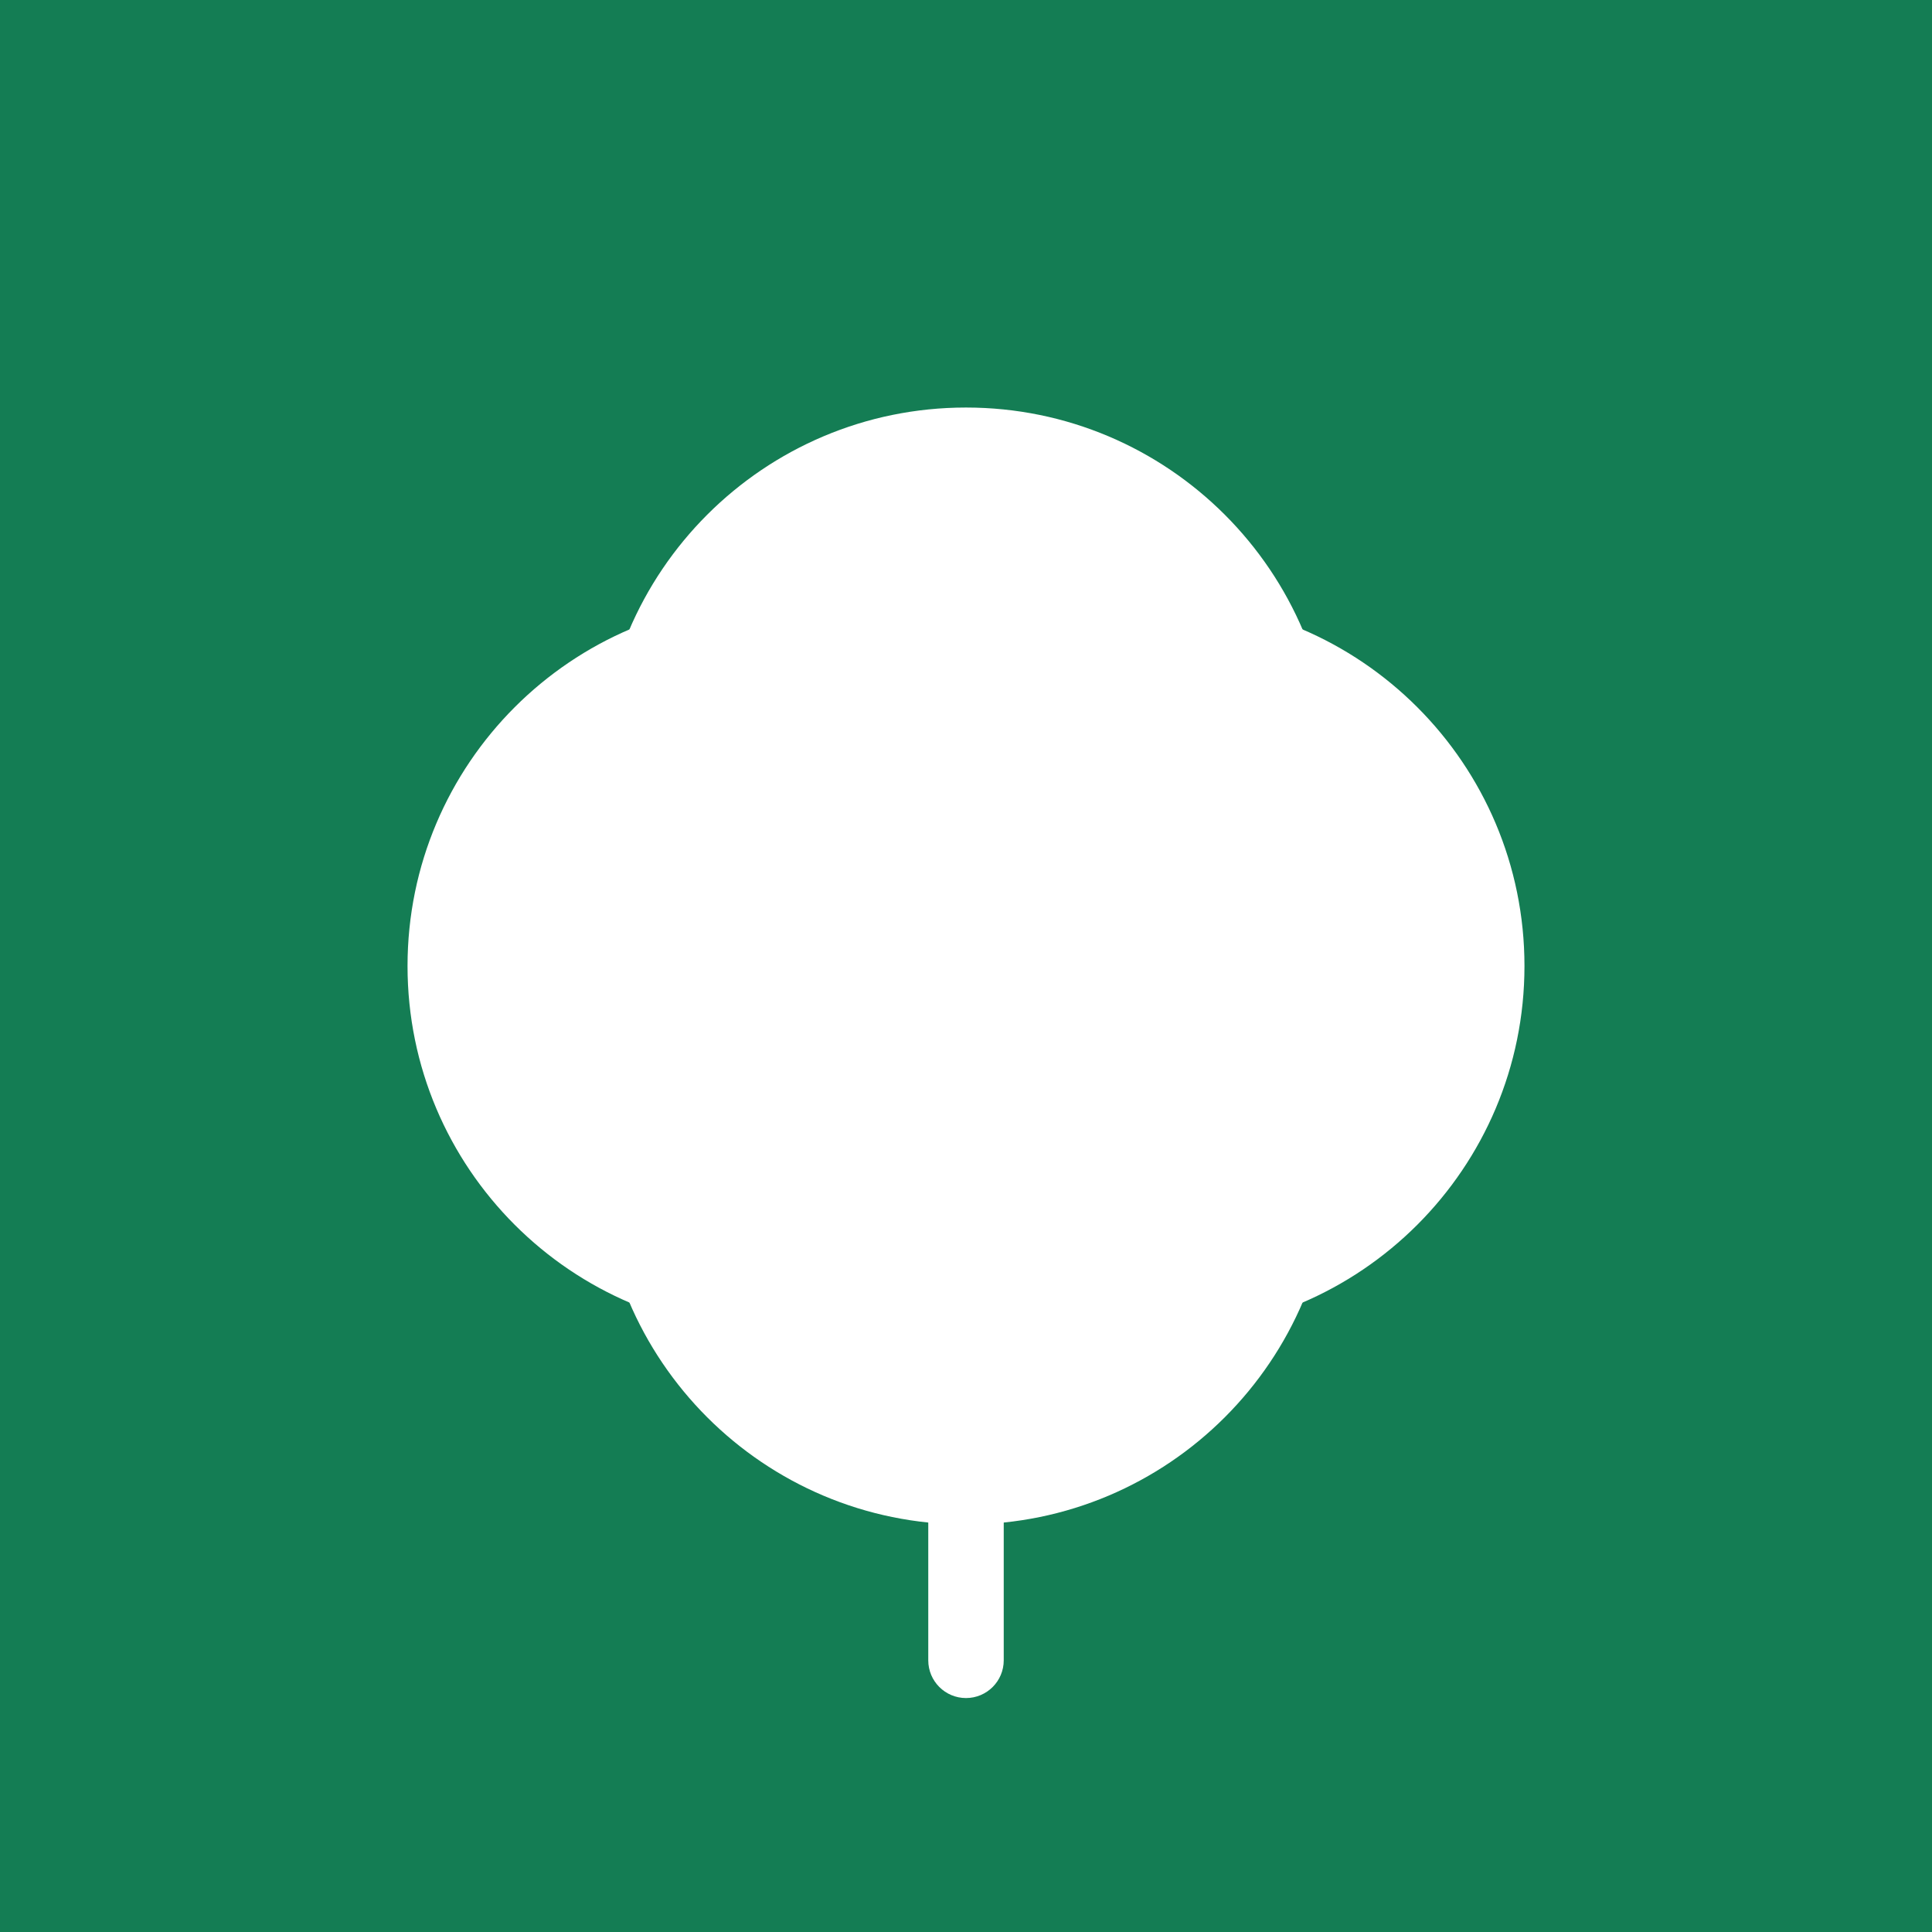
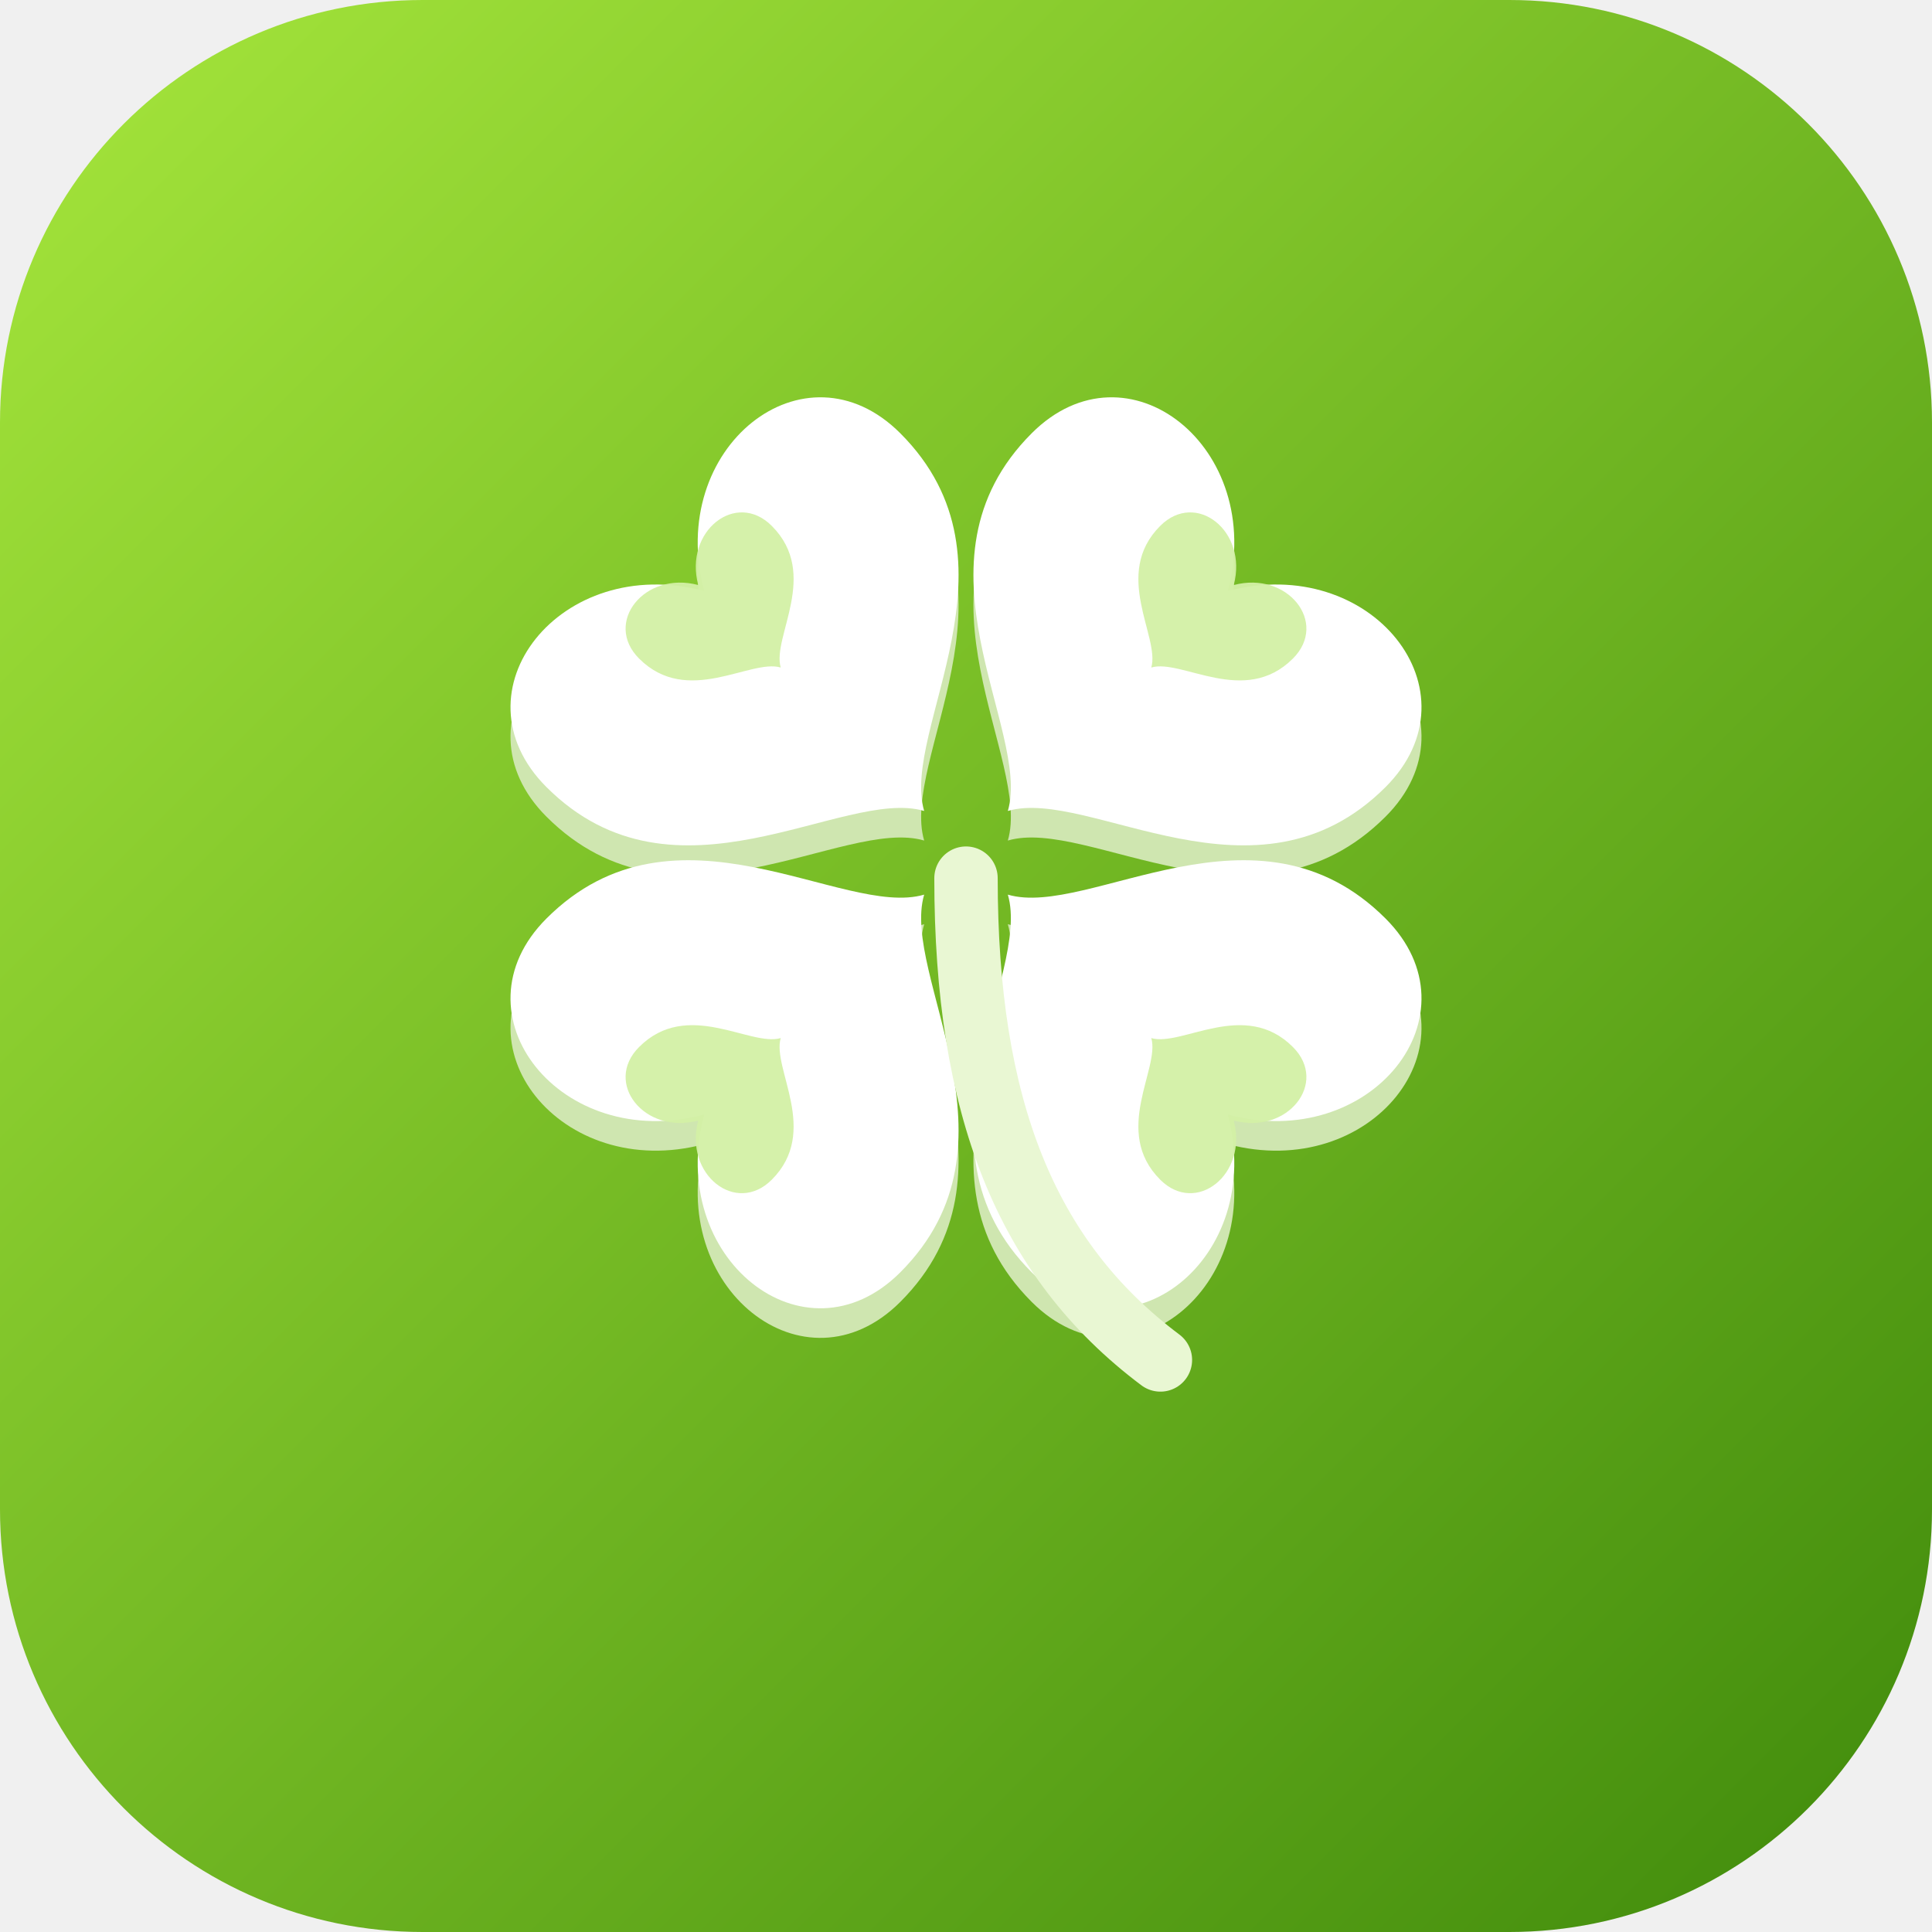
<svg xmlns="http://www.w3.org/2000/svg" viewBox="0 0 512 512">
-   <rect width="512" height="512" fill="#147d54" />
-   <g fill="#fff">
-     <circle cx="205" cy="256" r="97" />
-     <circle cx="307" cy="256" r="97" />
-     <circle cx="256" cy="205" r="97" />
-     <circle cx="256" cy="307" r="97" />
-     <rect x="246" y="300" width="20" height="150" rx="10" />
+   <defs>
+     <linearGradient id="g" x1="0" y1="0" x2="1" y2="1">
+       <stop offset="0" stop-color="#a6e63c" />
+       <stop offset="1" stop-color="#3f8a0b" />
+     </linearGradient>
+     <path id="leaf" d="M0 0C-12-22-74-30-74-84C-74-124-22-130 0-92C22-130 74-124 74-84C74-30 12-22 0 0Z" />
+   </defs>
+   <rect width="512" height="512" rx="112" fill="url(#g)" />
+   <g transform="translate(256 226) scale(1.12)">
+     <g transform="translate(0 7)">
+       <g fill="#cfe6b0">
+         <use href="#leaf" transform="rotate(45) translate(0 -14) scale(.8)" />
+         <use href="#leaf" transform="rotate(135) translate(0 -14) scale(.8)" />
+         <use href="#leaf" transform="rotate(225) translate(0 -14) scale(.8)" />
+         <use href="#leaf" transform="rotate(315) translate(0 -14) scale(.8)" />
+       </g>
+     </g>
+     <g fill="#ffffff">
+       <use href="#leaf" transform="rotate(45) translate(0 -14) scale(.8)" />
+       <use href="#leaf" transform="rotate(135) translate(0 -14) scale(.8)" />
+       <use href="#leaf" transform="rotate(225) translate(0 -14) scale(.8)" />
+       <use href="#leaf" transform="rotate(315) translate(0 -14) scale(.8)" />
+     </g>
+     <g fill="#d3f0a6" opacity=".95">
+       <use href="#leaf" transform="rotate(45) translate(0 -62) scale(.3)" />
+       <use href="#leaf" transform="rotate(135) translate(0 -62) scale(.3)" />
+       <use href="#leaf" transform="rotate(225) translate(0 -62) scale(.3)" />
+       <use href="#leaf" transform="rotate(315) translate(0 -62) scale(.3)" />
+     </g>
+     <path d="M0 6C0 60 14 96 46 120" fill="none" stroke="#e9f7d3" stroke-width="15" stroke-linecap="round" />
  </g>
</svg>
